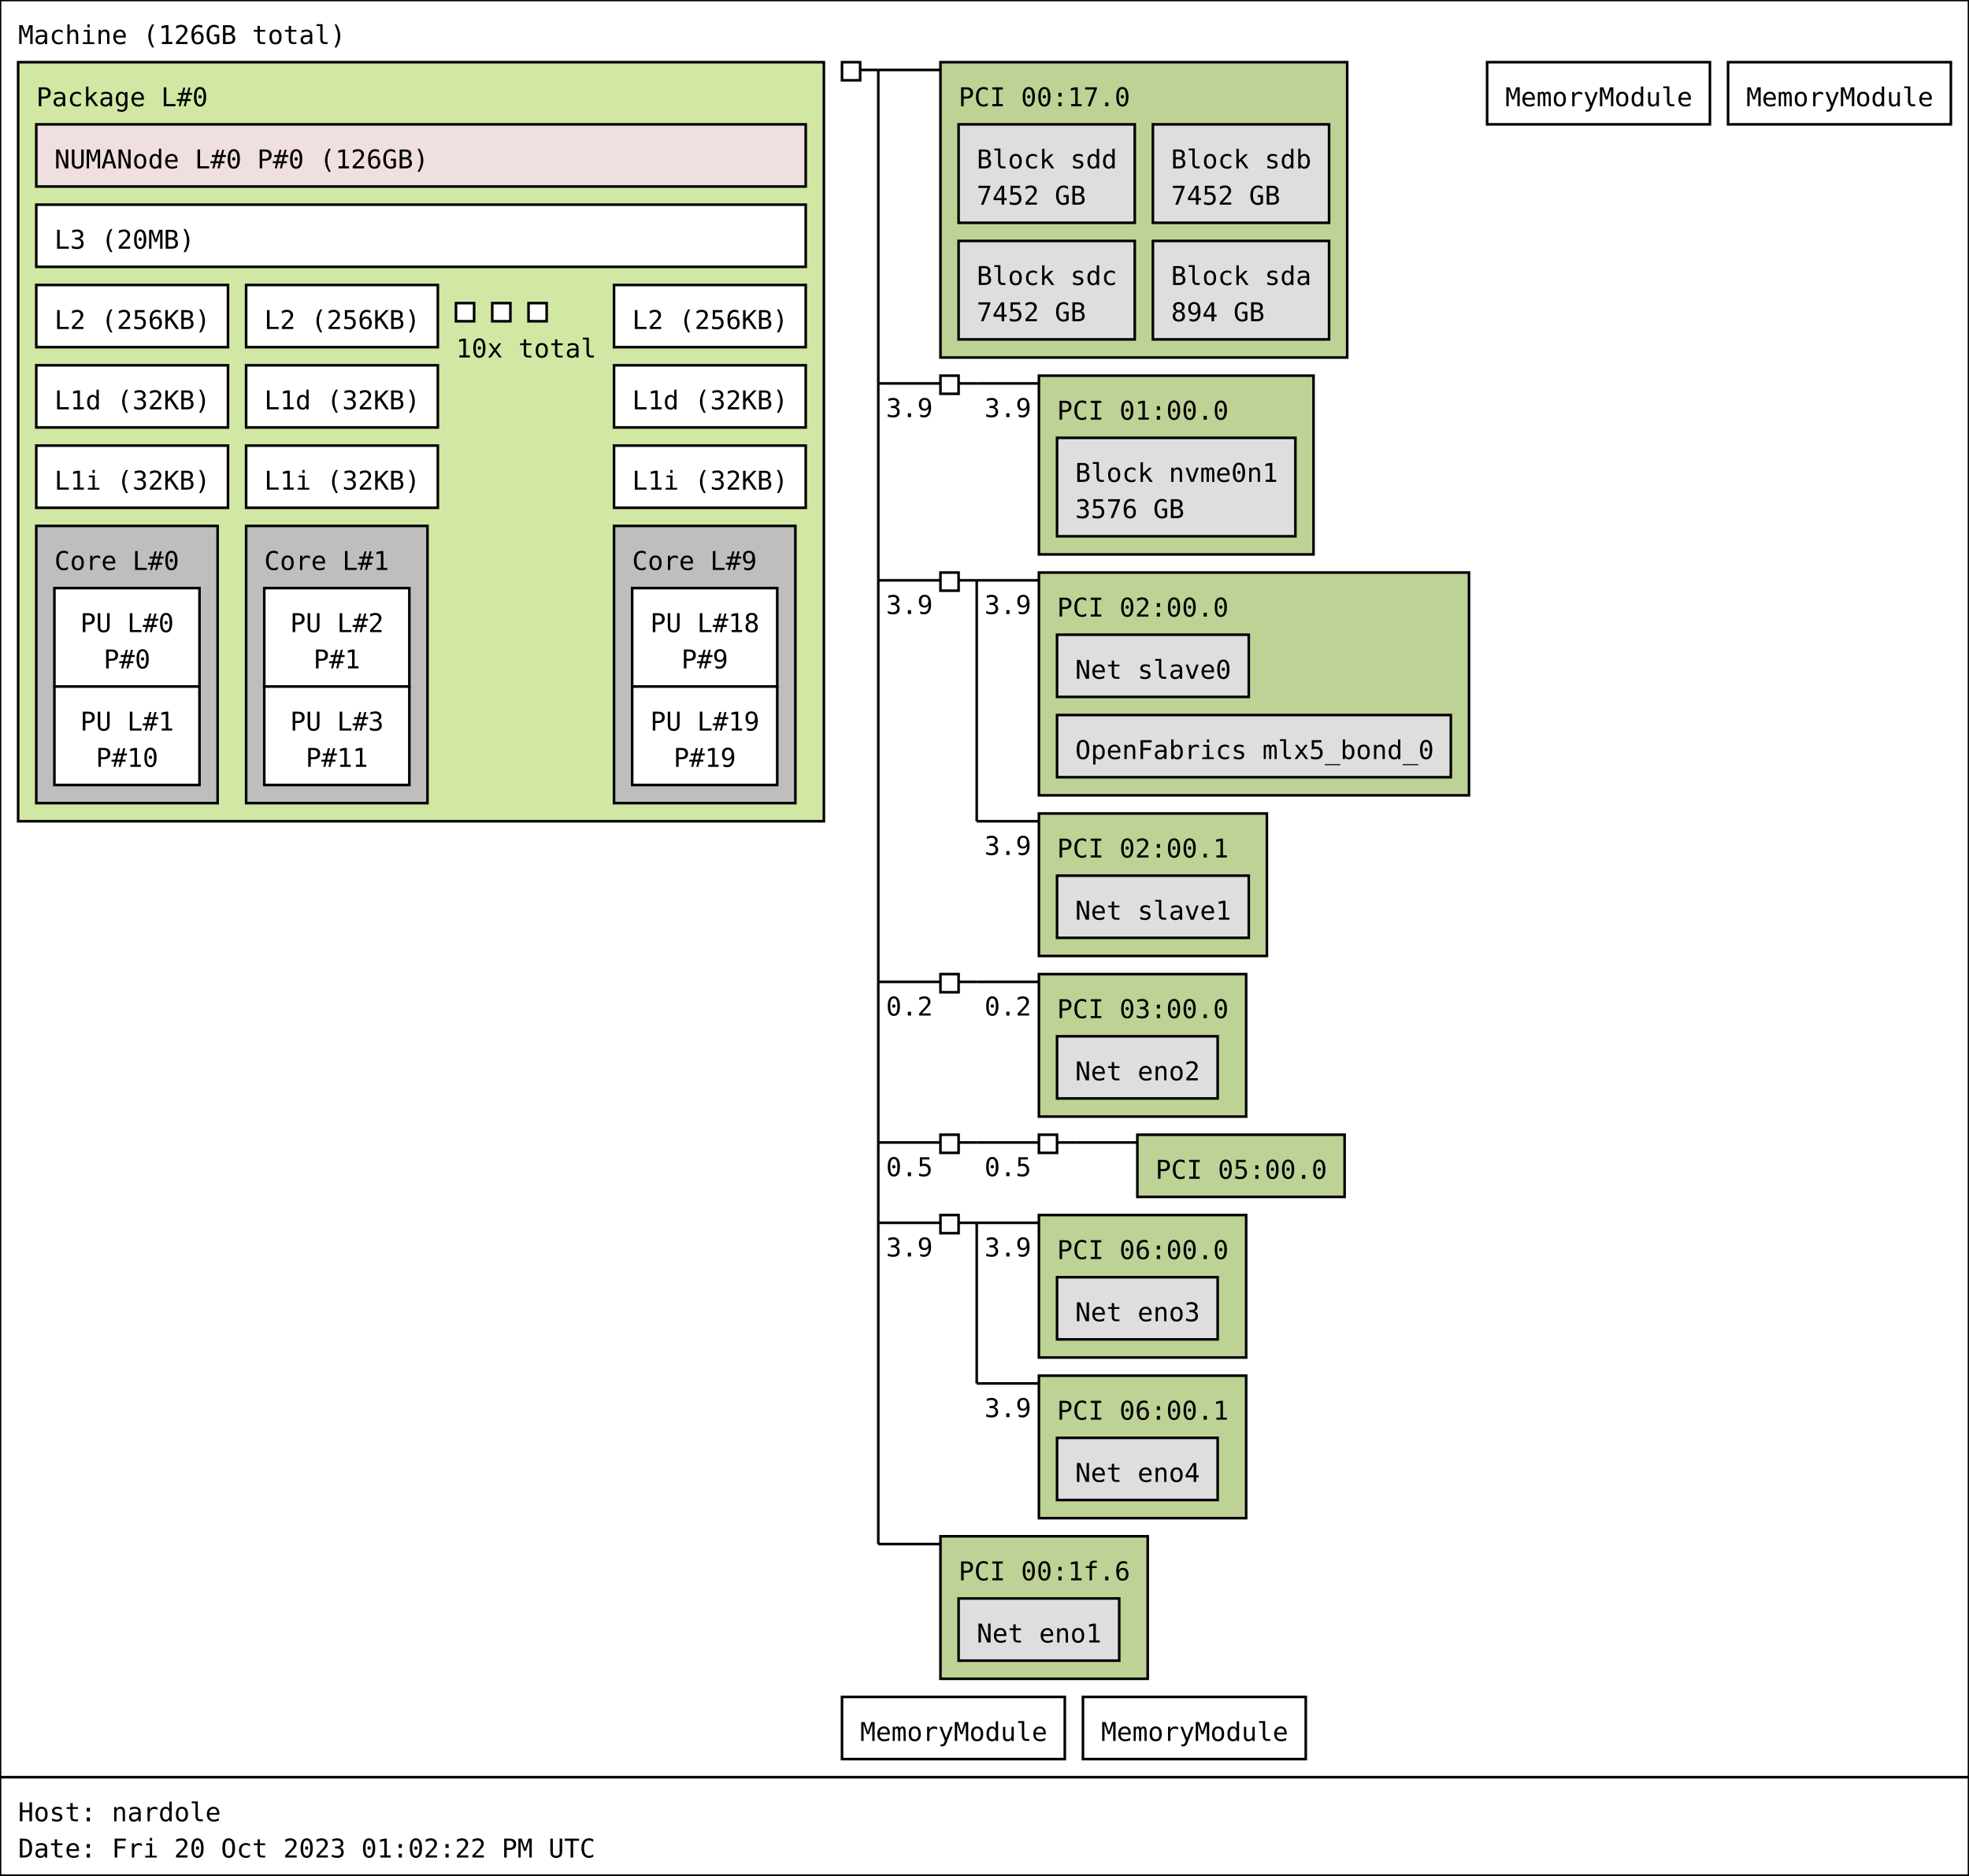
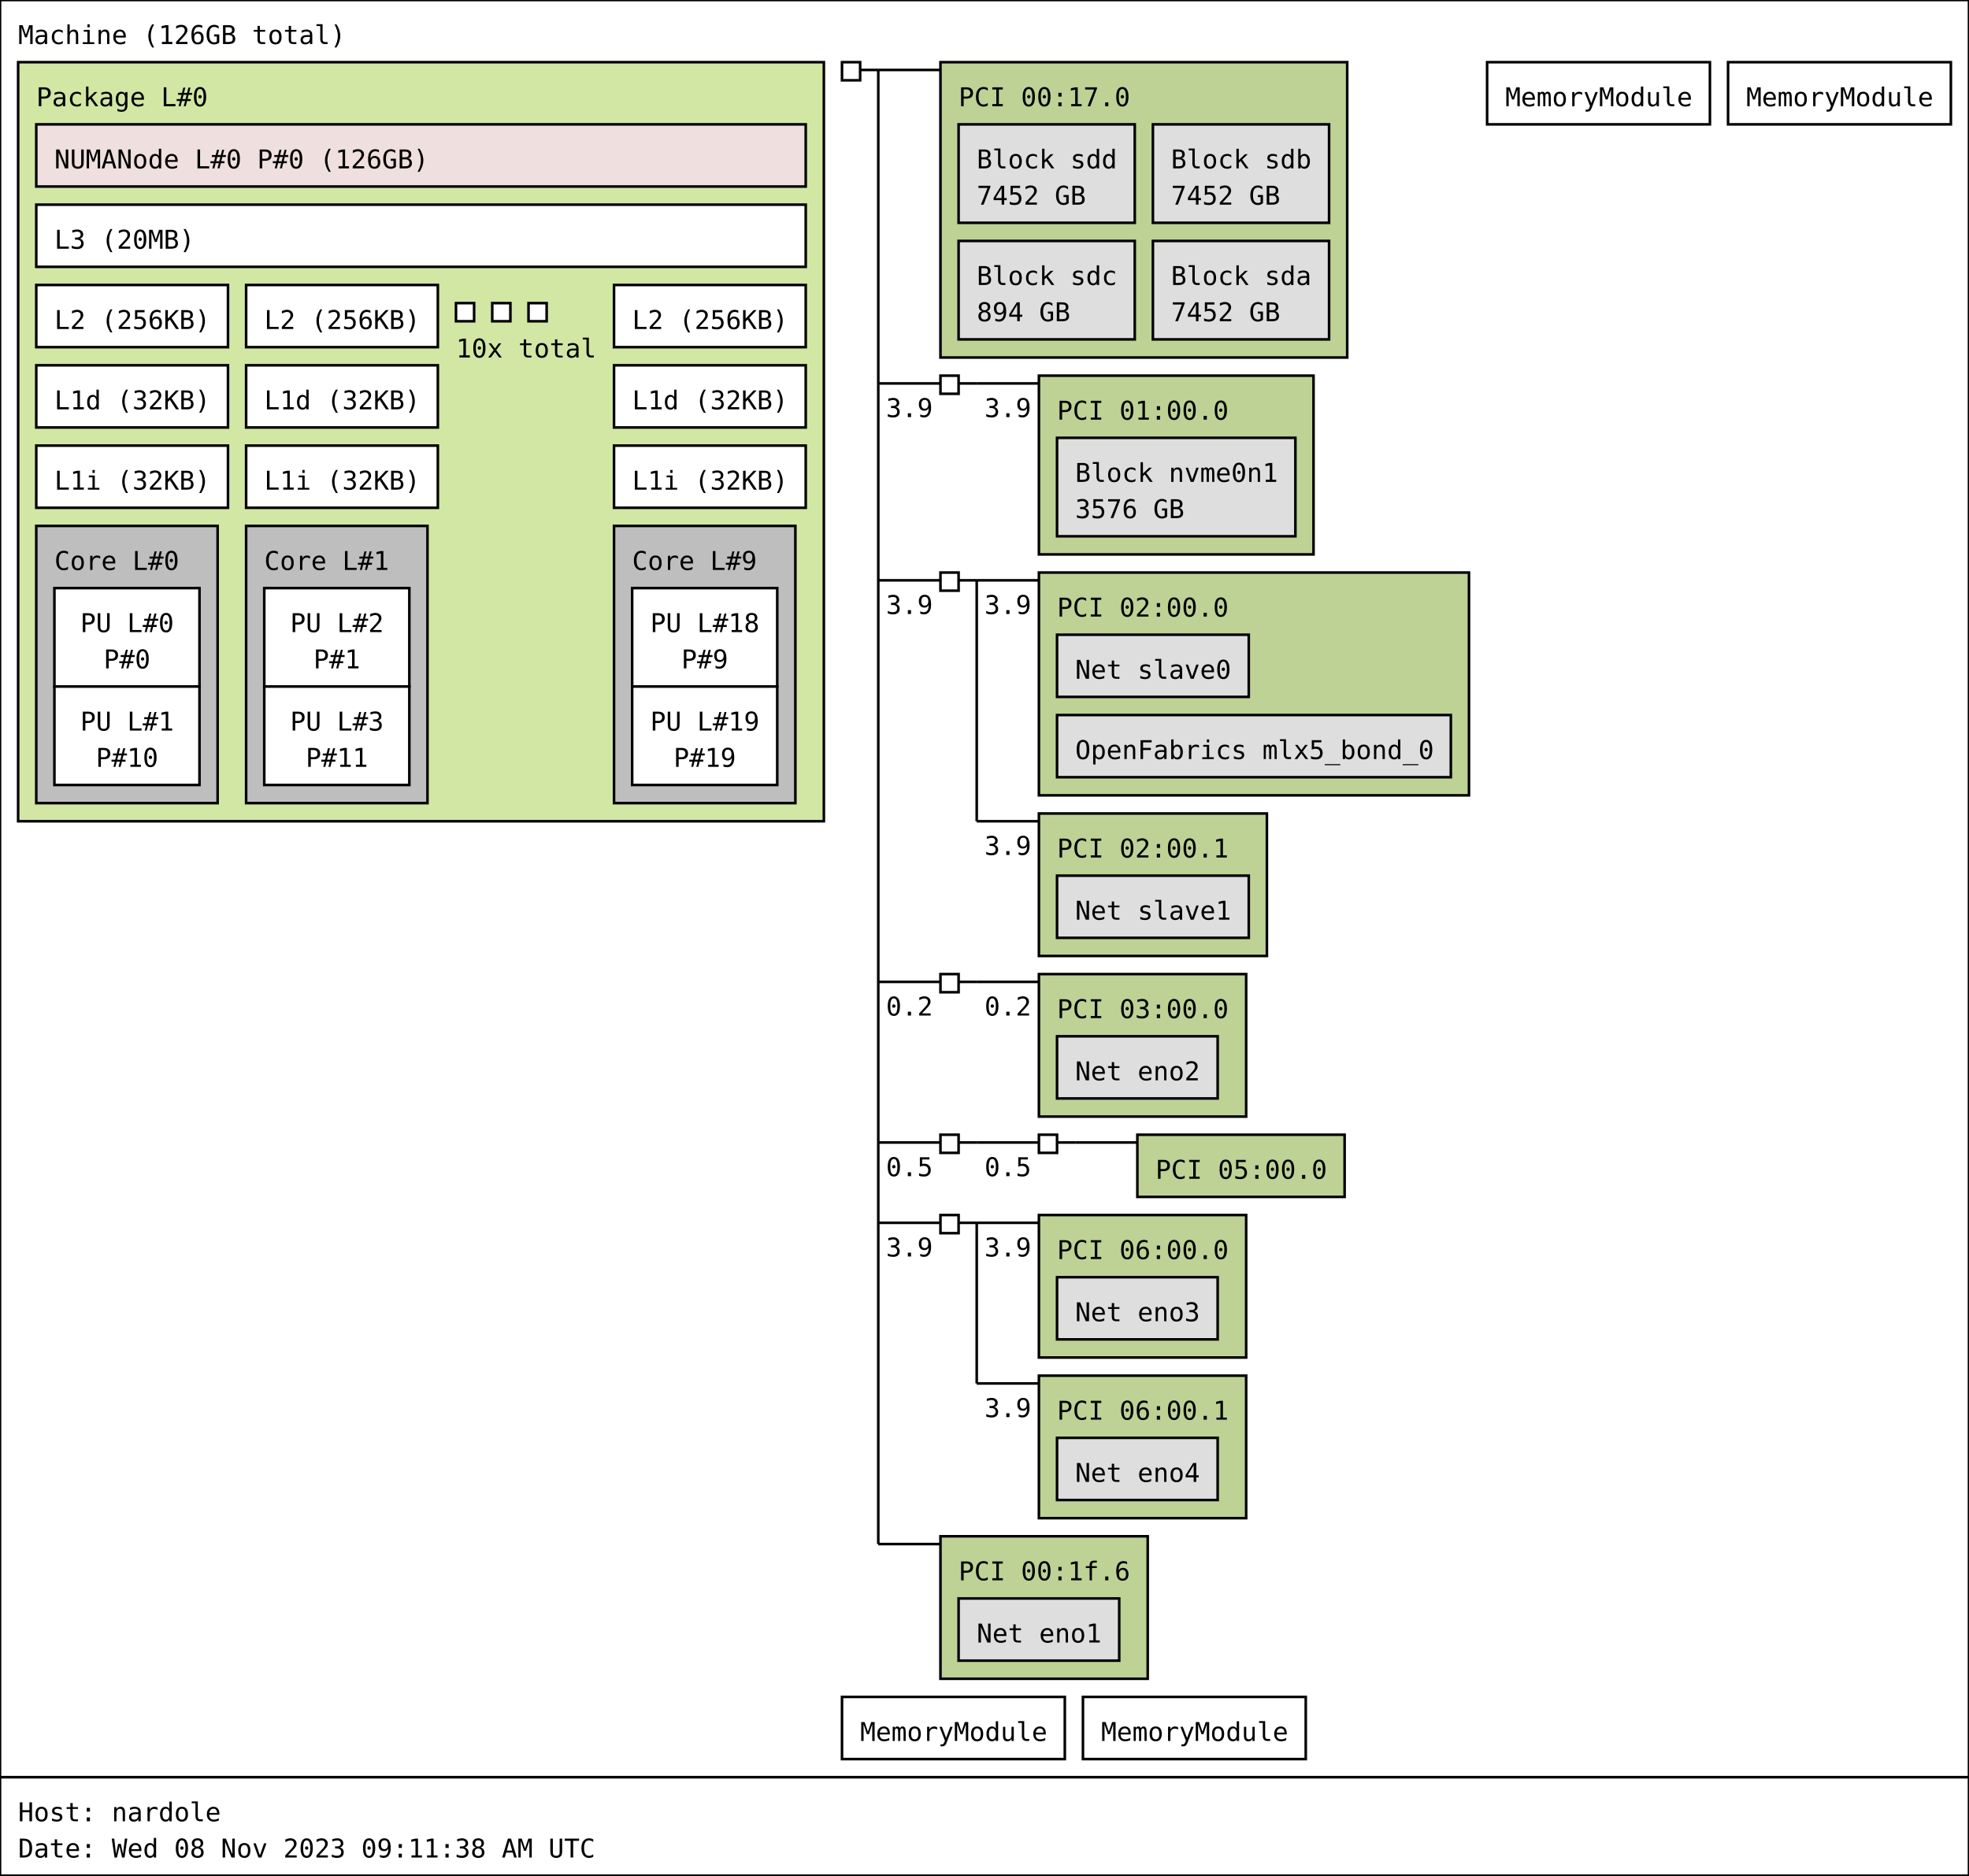
<svg xmlns="http://www.w3.org/2000/svg" width="760px" height="724px" viewBox="0 0 760px 724px" version="1.1">
  <rect id="Machine_0_rect" class="Machine" x="0" y="0" width="760" height="686" fill="rgb(255,255,255)" stroke="rgb(0,0,0)" stroke-width="1" />
  <text id="Machine_0_text" class="Machine" font-family="Monospace" x="7" y="17" fill="rgb(0,0,0)" font-size="10px">Machine (126GB total)</text>
  <rect id="Package_0_rect" class="Package" x="7" y="24" width="311" height="293" fill="rgb(210,231,164)" stroke="rgb(0,0,0)" stroke-width="1" />
  <text id="Package_0_text" class="Package" font-family="Monospace" x="14" y="41" fill="rgb(0,0,0)" font-size="10px">Package L#0</text>
  <rect id="L3_0_rect" class="L3" x="14" y="79" width="297" height="24" fill="rgb(255,255,255)" stroke="rgb(0,0,0)" stroke-width="1" />
  <text id="L3_0_text" class="L3" font-family="Monospace" x="21" y="96" fill="rgb(0,0,0)" font-size="10px">L3 (20MB)</text>
  <rect id="L2_0_rect" class="L2" x="14" y="110" width="74" height="24" fill="rgb(255,255,255)" stroke="rgb(0,0,0)" stroke-width="1" />
  <text id="L2_0_text" class="L2" font-family="Monospace" x="21" y="127" fill="rgb(0,0,0)" font-size="10px">L2 (256KB)</text>
  <rect id="L1d_0_rect" class="L1d" x="14" y="141" width="74" height="24" fill="rgb(255,255,255)" stroke="rgb(0,0,0)" stroke-width="1" />
  <text id="L1d_0_text" class="L1d" font-family="Monospace" x="21" y="158" fill="rgb(0,0,0)" font-size="10px">L1d (32KB)</text>
  <rect id="L1i_0_rect" class="L1i" x="14" y="172" width="74" height="24" fill="rgb(255,255,255)" stroke="rgb(0,0,0)" stroke-width="1" />
  <text id="L1i_0_text" class="L1i" font-family="Monospace" x="21" y="189" fill="rgb(0,0,0)" font-size="10px">L1i (32KB)</text>
  <rect id="Core_0_rect" class="Core" x="14" y="203" width="70" height="107" fill="rgb(190,190,190)" stroke="rgb(0,0,0)" stroke-width="1" />
  <text id="Core_0_text" class="Core" font-family="Monospace" x="21" y="220" fill="rgb(0,0,0)" font-size="10px">Core L#0</text>
  <rect id="PU_0_rect" class="PU" x="21" y="227" width="56" height="38" fill="rgb(255,255,255)" stroke="rgb(0,0,0)" stroke-width="1" />
  <text id="PU_0_text" class="PU" font-family="Monospace" x="31" y="244" fill="rgb(0,0,0)" font-size="10px">PU L#0</text>
  <text id="PU_0_text_1" class="PU" font-family="Monospace" x="40" y="258" fill="rgb(0,0,0)" font-size="10px">P#0</text>
  <rect id="PU_1_rect" class="PU" x="21" y="265" width="56" height="38" fill="rgb(255,255,255)" stroke="rgb(0,0,0)" stroke-width="1" />
  <text id="PU_1_text" class="PU" font-family="Monospace" x="31" y="282" fill="rgb(0,0,0)" font-size="10px">PU L#1</text>
  <text id="PU_1_text_1" class="PU" font-family="Monospace" x="37" y="296" fill="rgb(0,0,0)" font-size="10px">P#10</text>
  <rect id="L2_1_rect" class="L2" x="95" y="110" width="74" height="24" fill="rgb(255,255,255)" stroke="rgb(0,0,0)" stroke-width="1" />
  <text id="L2_1_text" class="L2" font-family="Monospace" x="102" y="127" fill="rgb(0,0,0)" font-size="10px">L2 (256KB)</text>
  <rect id="L1d_1_rect" class="L1d" x="95" y="141" width="74" height="24" fill="rgb(255,255,255)" stroke="rgb(0,0,0)" stroke-width="1" />
  <text id="L1d_1_text" class="L1d" font-family="Monospace" x="102" y="158" fill="rgb(0,0,0)" font-size="10px">L1d (32KB)</text>
  <rect id="L1i_1_rect" class="L1i" x="95" y="172" width="74" height="24" fill="rgb(255,255,255)" stroke="rgb(0,0,0)" stroke-width="1" />
  <text id="L1i_1_text" class="L1i" font-family="Monospace" x="102" y="189" fill="rgb(0,0,0)" font-size="10px">L1i (32KB)</text>
  <rect id="Core_1_rect" class="Core" x="95" y="203" width="70" height="107" fill="rgb(190,190,190)" stroke="rgb(0,0,0)" stroke-width="1" />
  <text id="Core_1_text" class="Core" font-family="Monospace" x="102" y="220" fill="rgb(0,0,0)" font-size="10px">Core L#1</text>
  <rect id="PU_2_rect" class="PU" x="102" y="227" width="56" height="38" fill="rgb(255,255,255)" stroke="rgb(0,0,0)" stroke-width="1" />
  <text id="PU_2_text" class="PU" font-family="Monospace" x="112" y="244" fill="rgb(0,0,0)" font-size="10px">PU L#2</text>
  <text id="PU_2_text_1" class="PU" font-family="Monospace" x="121" y="258" fill="rgb(0,0,0)" font-size="10px">P#1</text>
  <rect id="PU_3_rect" class="PU" x="102" y="265" width="56" height="38" fill="rgb(255,255,255)" stroke="rgb(0,0,0)" stroke-width="1" />
  <text id="PU_3_text" class="PU" font-family="Monospace" x="112" y="282" fill="rgb(0,0,0)" font-size="10px">PU L#3</text>
  <text id="PU_3_text_1" class="PU" font-family="Monospace" x="118" y="296" fill="rgb(0,0,0)" font-size="10px">P#11</text>
  <rect id="L2_2_rect" class="L2" x="176" y="117" width="7" height="7" fill="rgb(255,255,255)" stroke="rgb(0,0,0)" stroke-width="1" />
  <rect id="L2_2_rect" class="L2" x="190" y="117" width="7" height="7" fill="rgb(255,255,255)" stroke="rgb(0,0,0)" stroke-width="1" />
  <rect id="L2_2_rect" class="L2" x="204" y="117" width="7" height="7" fill="rgb(255,255,255)" stroke="rgb(0,0,0)" stroke-width="1" />
  <text id="L2_2_text" class="L2" font-family="Monospace" x="176" y="138" fill="rgb(0,0,0)" font-size="10px">10x total</text>
  <rect id="L2_9_rect" class="L2" x="237" y="110" width="74" height="24" fill="rgb(255,255,255)" stroke="rgb(0,0,0)" stroke-width="1" />
  <text id="L2_9_text" class="L2" font-family="Monospace" x="244" y="127" fill="rgb(0,0,0)" font-size="10px">L2 (256KB)</text>
  <rect id="L1d_9_rect" class="L1d" x="237" y="141" width="74" height="24" fill="rgb(255,255,255)" stroke="rgb(0,0,0)" stroke-width="1" />
  <text id="L1d_9_text" class="L1d" font-family="Monospace" x="244" y="158" fill="rgb(0,0,0)" font-size="10px">L1d (32KB)</text>
  <rect id="L1i_9_rect" class="L1i" x="237" y="172" width="74" height="24" fill="rgb(255,255,255)" stroke="rgb(0,0,0)" stroke-width="1" />
  <text id="L1i_9_text" class="L1i" font-family="Monospace" x="244" y="189" fill="rgb(0,0,0)" font-size="10px">L1i (32KB)</text>
  <rect id="Core_9_rect" class="Core" x="237" y="203" width="70" height="107" fill="rgb(190,190,190)" stroke="rgb(0,0,0)" stroke-width="1" />
  <text id="Core_9_text" class="Core" font-family="Monospace" x="244" y="220" fill="rgb(0,0,0)" font-size="10px">Core L#9</text>
  <rect id="PU_18_rect" class="PU" x="244" y="227" width="56" height="38" fill="rgb(255,255,255)" stroke="rgb(0,0,0)" stroke-width="1" />
  <text id="PU_18_text" class="PU" font-family="Monospace" x="251" y="244" fill="rgb(0,0,0)" font-size="10px">PU L#18</text>
  <text id="PU_18_text_1" class="PU" font-family="Monospace" x="263" y="258" fill="rgb(0,0,0)" font-size="10px">P#9</text>
  <rect id="PU_19_rect" class="PU" x="244" y="265" width="56" height="38" fill="rgb(255,255,255)" stroke="rgb(0,0,0)" stroke-width="1" />
  <text id="PU_19_text" class="PU" font-family="Monospace" x="251" y="282" fill="rgb(0,0,0)" font-size="10px">PU L#19</text>
  <text id="PU_19_text_1" class="PU" font-family="Monospace" x="260" y="296" fill="rgb(0,0,0)" font-size="10px">P#19</text>
  <rect id="NUMANode_0_rect" class="NUMANode" x="14" y="48" width="297" height="24" fill="rgb(239,223,222)" stroke="rgb(0,0,0)" stroke-width="1" />
  <text id="NUMANode_0_text" class="NUMANode" font-family="Monospace" x="21" y="65" fill="rgb(0,0,0)" font-size="10px">NUMANode L#0 P#0 (126GB)</text>
  <rect id="HostBridge_0_rect" class="HostBridge" x="325" y="24" width="7" height="7" fill="rgb(255,255,255)" stroke="rgb(0,0,0)" stroke-width="1" />
  <line id="HostBridge_0_line" class="HostBridge" x1="332" y1="27" x2="339" y2="27" stroke="rgb(0,0,0)" stroke-width="1" />
  <line id="HostBridge_0_line_2" class="HostBridge" x1="339" y1="27" x2="363" y2="27" stroke="rgb(0,0,0)" stroke-width="1" />
  <line id="HostBridge_0_line_3" class="HostBridge" x1="339" y1="148" x2="363" y2="148" stroke="rgb(0,0,0)" stroke-width="1" />
  <text id="HostBridge_0_text_3" class="HostBridge" font-family="Monospace" x="342" y="161" fill="rgb(0,0,0)" font-size="10px">3.9</text>
  <line id="HostBridge_0_line_4" class="HostBridge" x1="339" y1="224" x2="363" y2="224" stroke="rgb(0,0,0)" stroke-width="1" />
  <text id="HostBridge_0_text_4" class="HostBridge" font-family="Monospace" x="342" y="237" fill="rgb(0,0,0)" font-size="10px">3.9</text>
  <line id="HostBridge_0_line_5" class="HostBridge" x1="339" y1="379" x2="363" y2="379" stroke="rgb(0,0,0)" stroke-width="1" />
  <text id="HostBridge_0_text_5" class="HostBridge" font-family="Monospace" x="342" y="392" fill="rgb(0,0,0)" font-size="10px">0.2</text>
  <line id="HostBridge_0_line_6" class="HostBridge" x1="339" y1="441" x2="363" y2="441" stroke="rgb(0,0,0)" stroke-width="1" />
  <text id="HostBridge_0_text_6" class="HostBridge" font-family="Monospace" x="342" y="454" fill="rgb(0,0,0)" font-size="10px">0.5</text>
  <line id="HostBridge_0_line_7" class="HostBridge" x1="339" y1="472" x2="363" y2="472" stroke="rgb(0,0,0)" stroke-width="1" />
  <text id="HostBridge_0_text_7" class="HostBridge" font-family="Monospace" x="342" y="485" fill="rgb(0,0,0)" font-size="10px">3.9</text>
  <line id="HostBridge_0_line_8" class="HostBridge" x1="339" y1="596" x2="363" y2="596" stroke="rgb(0,0,0)" stroke-width="1" />
  <line id="HostBridge_0_line_1" class="HostBridge" x1="339" y1="27" x2="339" y2="596" stroke="rgb(0,0,0)" stroke-width="1" />
  <rect id="PCI_0_rect" class="PCI" x="363" y="24" width="157" height="114" fill="rgb(190,210,149)" stroke="rgb(0,0,0)" stroke-width="1" />
  <text id="PCI_0_text" class="PCI" font-family="Monospace" x="370" y="41" fill="rgb(0,0,0)" font-size="10px">PCI 00:17.0</text>
  <rect id="Block_0_rect" class="Block" x="370" y="48" width="68" height="38" fill="rgb(222,222,222)" stroke="rgb(0,0,0)" stroke-width="1" />
  <text id="Block_0_text" class="Block" font-family="Monospace" x="377" y="65" fill="rgb(0,0,0)" font-size="10px">Block sdd</text>
  <text id="Block_0_text_1" class="Block" font-family="Monospace" x="377" y="79" fill="rgb(0,0,0)" font-size="10px">7452 GB</text>
  <rect id="Block_1_rect" class="Block" x="445" y="48" width="68" height="38" fill="rgb(222,222,222)" stroke="rgb(0,0,0)" stroke-width="1" />
  <text id="Block_1_text" class="Block" font-family="Monospace" x="452" y="65" fill="rgb(0,0,0)" font-size="10px">Block sdb</text>
  <text id="Block_1_text_1" class="Block" font-family="Monospace" x="452" y="79" fill="rgb(0,0,0)" font-size="10px">7452 GB</text>
  <rect id="Block_2_rect" class="Block" x="370" y="93" width="68" height="38" fill="rgb(222,222,222)" stroke="rgb(0,0,0)" stroke-width="1" />
  <text id="Block_2_text" class="Block" font-family="Monospace" x="377" y="110" fill="rgb(0,0,0)" font-size="10px">Block sdc</text>
-   <text id="Block_2_text_1" class="Block" font-family="Monospace" x="377" y="124" fill="rgb(0,0,0)" font-size="10px">7452 GB</text>
+   <text id="Block_2_text_1" class="Block" font-family="Monospace" x="377" y="124" fill="rgb(0,0,0)" font-size="10px">894 GB</text>
  <rect id="Block_3_rect" class="Block" x="445" y="93" width="68" height="38" fill="rgb(222,222,222)" stroke="rgb(0,0,0)" stroke-width="1" />
  <text id="Block_3_text" class="Block" font-family="Monospace" x="452" y="110" fill="rgb(0,0,0)" font-size="10px">Block sda</text>
-   <text id="Block_3_text_1" class="Block" font-family="Monospace" x="452" y="124" fill="rgb(0,0,0)" font-size="10px">894 GB</text>
+   <text id="Block_3_text_1" class="Block" font-family="Monospace" x="452" y="124" fill="rgb(0,0,0)" font-size="10px">7452 GB</text>
  <rect id="PCIBridge_1_rect" class="PCIBridge" x="363" y="145" width="7" height="7" fill="rgb(255,255,255)" stroke="rgb(0,0,0)" stroke-width="1" />
  <line id="PCIBridge_1_line" class="PCIBridge" x1="370" y1="148" x2="377" y2="148" stroke="rgb(0,0,0)" stroke-width="1" />
  <line id="PCIBridge_1_line_2" class="PCIBridge" x1="377" y1="148" x2="401" y2="148" stroke="rgb(0,0,0)" stroke-width="1" />
  <text id="PCIBridge_1_text_2" class="PCIBridge" font-family="Monospace" x="380" y="161" fill="rgb(0,0,0)" font-size="10px">3.9</text>
  <line id="PCIBridge_1_line_1" class="PCIBridge" x1="377" y1="148" x2="377" y2="148" stroke="rgb(0,0,0)" stroke-width="1" />
  <rect id="PCI_1_rect" class="PCI" x="401" y="145" width="106" height="69" fill="rgb(190,210,149)" stroke="rgb(0,0,0)" stroke-width="1" />
  <text id="PCI_1_text" class="PCI" font-family="Monospace" x="408" y="162" fill="rgb(0,0,0)" font-size="10px">PCI 01:00.0</text>
  <rect id="Block_4_rect" class="Block" x="408" y="169" width="92" height="38" fill="rgb(222,222,222)" stroke="rgb(0,0,0)" stroke-width="1" />
  <text id="Block_4_text" class="Block" font-family="Monospace" x="415" y="186" fill="rgb(0,0,0)" font-size="10px">Block nvme0n1</text>
  <text id="Block_4_text_1" class="Block" font-family="Monospace" x="415" y="200" fill="rgb(0,0,0)" font-size="10px">3576 GB</text>
  <rect id="PCIBridge_2_rect" class="PCIBridge" x="363" y="221" width="7" height="7" fill="rgb(255,255,255)" stroke="rgb(0,0,0)" stroke-width="1" />
  <line id="PCIBridge_2_line" class="PCIBridge" x1="370" y1="224" x2="377" y2="224" stroke="rgb(0,0,0)" stroke-width="1" />
  <line id="PCIBridge_2_line_2" class="PCIBridge" x1="377" y1="224" x2="401" y2="224" stroke="rgb(0,0,0)" stroke-width="1" />
  <text id="PCIBridge_2_text_2" class="PCIBridge" font-family="Monospace" x="380" y="237" fill="rgb(0,0,0)" font-size="10px">3.9</text>
  <line id="PCIBridge_2_line_3" class="PCIBridge" x1="377" y1="317" x2="401" y2="317" stroke="rgb(0,0,0)" stroke-width="1" />
  <text id="PCIBridge_2_text_3" class="PCIBridge" font-family="Monospace" x="380" y="330" fill="rgb(0,0,0)" font-size="10px">3.9</text>
  <line id="PCIBridge_2_line_1" class="PCIBridge" x1="377" y1="224" x2="377" y2="317" stroke="rgb(0,0,0)" stroke-width="1" />
  <rect id="PCI_2_rect" class="PCI" x="401" y="221" width="166" height="86" fill="rgb(190,210,149)" stroke="rgb(0,0,0)" stroke-width="1" />
  <text id="PCI_2_text" class="PCI" font-family="Monospace" x="408" y="238" fill="rgb(0,0,0)" font-size="10px">PCI 02:00.0</text>
  <rect id="Net_5_rect" class="Net" x="408" y="245" width="74" height="24" fill="rgb(222,222,222)" stroke="rgb(0,0,0)" stroke-width="1" />
  <text id="Net_5_text" class="Net" font-family="Monospace" x="415" y="262" fill="rgb(0,0,0)" font-size="10px">Net slave0</text>
  <rect id="OpenFabrics_6_rect" class="OpenFabrics" x="408" y="276" width="152" height="24" fill="rgb(222,222,222)" stroke="rgb(0,0,0)" stroke-width="1" />
  <text id="OpenFabrics_6_text" class="OpenFabrics" font-family="Monospace" x="415" y="293" fill="rgb(0,0,0)" font-size="10px">OpenFabrics mlx5_bond_0</text>
  <rect id="PCI_3_rect" class="PCI" x="401" y="314" width="88" height="55" fill="rgb(190,210,149)" stroke="rgb(0,0,0)" stroke-width="1" />
  <text id="PCI_3_text" class="PCI" font-family="Monospace" x="408" y="331" fill="rgb(0,0,0)" font-size="10px">PCI 02:00.1</text>
  <rect id="Net_7_rect" class="Net" x="408" y="338" width="74" height="24" fill="rgb(222,222,222)" stroke="rgb(0,0,0)" stroke-width="1" />
  <text id="Net_7_text" class="Net" font-family="Monospace" x="415" y="355" fill="rgb(0,0,0)" font-size="10px">Net slave1</text>
  <rect id="PCIBridge_3_rect" class="PCIBridge" x="363" y="376" width="7" height="7" fill="rgb(255,255,255)" stroke="rgb(0,0,0)" stroke-width="1" />
  <line id="PCIBridge_3_line" class="PCIBridge" x1="370" y1="379" x2="377" y2="379" stroke="rgb(0,0,0)" stroke-width="1" />
  <line id="PCIBridge_3_line_2" class="PCIBridge" x1="377" y1="379" x2="401" y2="379" stroke="rgb(0,0,0)" stroke-width="1" />
  <text id="PCIBridge_3_text_2" class="PCIBridge" font-family="Monospace" x="380" y="392" fill="rgb(0,0,0)" font-size="10px">0.2</text>
  <line id="PCIBridge_3_line_1" class="PCIBridge" x1="377" y1="379" x2="377" y2="379" stroke="rgb(0,0,0)" stroke-width="1" />
  <rect id="PCI_4_rect" class="PCI" x="401" y="376" width="80" height="55" fill="rgb(190,210,149)" stroke="rgb(0,0,0)" stroke-width="1" />
  <text id="PCI_4_text" class="PCI" font-family="Monospace" x="408" y="393" fill="rgb(0,0,0)" font-size="10px">PCI 03:00.0</text>
  <rect id="Net_8_rect" class="Net" x="408" y="400" width="62" height="24" fill="rgb(222,222,222)" stroke="rgb(0,0,0)" stroke-width="1" />
  <text id="Net_8_text" class="Net" font-family="Monospace" x="415" y="417" fill="rgb(0,0,0)" font-size="10px">Net eno2</text>
  <rect id="PCIBridge_4_rect" class="PCIBridge" x="363" y="438" width="7" height="7" fill="rgb(255,255,255)" stroke="rgb(0,0,0)" stroke-width="1" />
  <line id="PCIBridge_4_line" class="PCIBridge" x1="370" y1="441" x2="377" y2="441" stroke="rgb(0,0,0)" stroke-width="1" />
  <line id="PCIBridge_4_line_2" class="PCIBridge" x1="377" y1="441" x2="401" y2="441" stroke="rgb(0,0,0)" stroke-width="1" />
  <text id="PCIBridge_4_text_2" class="PCIBridge" font-family="Monospace" x="380" y="454" fill="rgb(0,0,0)" font-size="10px">0.5</text>
  <line id="PCIBridge_4_line_1" class="PCIBridge" x1="377" y1="441" x2="377" y2="441" stroke="rgb(0,0,0)" stroke-width="1" />
  <rect id="PCIBridge_5_rect" class="PCIBridge" x="401" y="438" width="7" height="7" fill="rgb(255,255,255)" stroke="rgb(0,0,0)" stroke-width="1" />
  <line id="PCIBridge_5_line" class="PCIBridge" x1="408" y1="441" x2="415" y2="441" stroke="rgb(0,0,0)" stroke-width="1" />
  <line id="PCIBridge_5_line_2" class="PCIBridge" x1="415" y1="441" x2="439" y2="441" stroke="rgb(0,0,0)" stroke-width="1" />
  <line id="PCIBridge_5_line_1" class="PCIBridge" x1="415" y1="441" x2="415" y2="441" stroke="rgb(0,0,0)" stroke-width="1" />
  <rect id="PCI_5_rect" class="PCI" x="439" y="438" width="80" height="24" fill="rgb(190,210,149)" stroke="rgb(0,0,0)" stroke-width="1" />
  <text id="PCI_5_text" class="PCI" font-family="Monospace" x="446" y="455" fill="rgb(0,0,0)" font-size="10px">PCI 05:00.0</text>
  <rect id="PCIBridge_6_rect" class="PCIBridge" x="363" y="469" width="7" height="7" fill="rgb(255,255,255)" stroke="rgb(0,0,0)" stroke-width="1" />
  <line id="PCIBridge_6_line" class="PCIBridge" x1="370" y1="472" x2="377" y2="472" stroke="rgb(0,0,0)" stroke-width="1" />
  <line id="PCIBridge_6_line_2" class="PCIBridge" x1="377" y1="472" x2="401" y2="472" stroke="rgb(0,0,0)" stroke-width="1" />
  <text id="PCIBridge_6_text_2" class="PCIBridge" font-family="Monospace" x="380" y="485" fill="rgb(0,0,0)" font-size="10px">3.9</text>
  <line id="PCIBridge_6_line_3" class="PCIBridge" x1="377" y1="534" x2="401" y2="534" stroke="rgb(0,0,0)" stroke-width="1" />
  <text id="PCIBridge_6_text_3" class="PCIBridge" font-family="Monospace" x="380" y="547" fill="rgb(0,0,0)" font-size="10px">3.9</text>
  <line id="PCIBridge_6_line_1" class="PCIBridge" x1="377" y1="472" x2="377" y2="534" stroke="rgb(0,0,0)" stroke-width="1" />
  <rect id="PCI_6_rect" class="PCI" x="401" y="469" width="80" height="55" fill="rgb(190,210,149)" stroke="rgb(0,0,0)" stroke-width="1" />
  <text id="PCI_6_text" class="PCI" font-family="Monospace" x="408" y="486" fill="rgb(0,0,0)" font-size="10px">PCI 06:00.0</text>
  <rect id="Net_9_rect" class="Net" x="408" y="493" width="62" height="24" fill="rgb(222,222,222)" stroke="rgb(0,0,0)" stroke-width="1" />
  <text id="Net_9_text" class="Net" font-family="Monospace" x="415" y="510" fill="rgb(0,0,0)" font-size="10px">Net eno3</text>
  <rect id="PCI_7_rect" class="PCI" x="401" y="531" width="80" height="55" fill="rgb(190,210,149)" stroke="rgb(0,0,0)" stroke-width="1" />
  <text id="PCI_7_text" class="PCI" font-family="Monospace" x="408" y="548" fill="rgb(0,0,0)" font-size="10px">PCI 06:00.1</text>
  <rect id="Net_10_rect" class="Net" x="408" y="555" width="62" height="24" fill="rgb(222,222,222)" stroke="rgb(0,0,0)" stroke-width="1" />
  <text id="Net_10_text" class="Net" font-family="Monospace" x="415" y="572" fill="rgb(0,0,0)" font-size="10px">Net eno4</text>
  <rect id="PCI_8_rect" class="PCI" x="363" y="593" width="80" height="55" fill="rgb(190,210,149)" stroke="rgb(0,0,0)" stroke-width="1" />
  <text id="PCI_8_text" class="PCI" font-family="Monospace" x="370" y="610" fill="rgb(0,0,0)" font-size="10px">PCI 00:1f.6</text>
  <rect id="Net_11_rect" class="Net" x="370" y="617" width="62" height="24" fill="rgb(222,222,222)" stroke="rgb(0,0,0)" stroke-width="1" />
  <text id="Net_11_text" class="Net" font-family="Monospace" x="377" y="634" fill="rgb(0,0,0)" font-size="10px">Net eno1</text>
  <rect id="Misc_0_rect" class="Misc" x="574" y="24" width="86" height="24" fill="rgb(255,255,255)" stroke="rgb(0,0,0)" stroke-width="1" />
  <text id="Misc_0_text" class="Misc" font-family="Monospace" x="581" y="41" fill="rgb(0,0,0)" font-size="10px">MemoryModule</text>
  <rect id="Misc_1_rect" class="Misc" x="667" y="24" width="86" height="24" fill="rgb(255,255,255)" stroke="rgb(0,0,0)" stroke-width="1" />
  <text id="Misc_1_text" class="Misc" font-family="Monospace" x="674" y="41" fill="rgb(0,0,0)" font-size="10px">MemoryModule</text>
  <rect id="Misc_2_rect" class="Misc" x="325" y="655" width="86" height="24" fill="rgb(255,255,255)" stroke="rgb(0,0,0)" stroke-width="1" />
  <text id="Misc_2_text" class="Misc" font-family="Monospace" x="332" y="672" fill="rgb(0,0,0)" font-size="10px">MemoryModule</text>
  <rect id="Misc_3_rect" class="Misc" x="418" y="655" width="86" height="24" fill="rgb(255,255,255)" stroke="rgb(0,0,0)" stroke-width="1" />
  <text id="Misc_3_text" class="Misc" font-family="Monospace" x="425" y="672" fill="rgb(0,0,0)" font-size="10px">MemoryModule</text>
  <rect id="anon_rect" x="0" y="686" width="760" height="38" fill="rgb(255,255,255)" stroke="rgb(0,0,0)" stroke-width="1" />
  <text id="anon_text" font-family="Monospace" x="7" y="703" fill="rgb(0,0,0)" font-size="10px">Host: nardole</text>
-   <text id="anon_text_1" font-family="Monospace" x="7" y="717" fill="rgb(0,0,0)" font-size="10px">Date: Fri 20 Oct 2023 01:02:22 PM UTC</text>
+   <text id="anon_text_1" font-family="Monospace" x="7" y="717" fill="rgb(0,0,0)" font-size="10px">Date: Wed 08 Nov 2023 09:11:38 AM UTC</text>
</svg>
